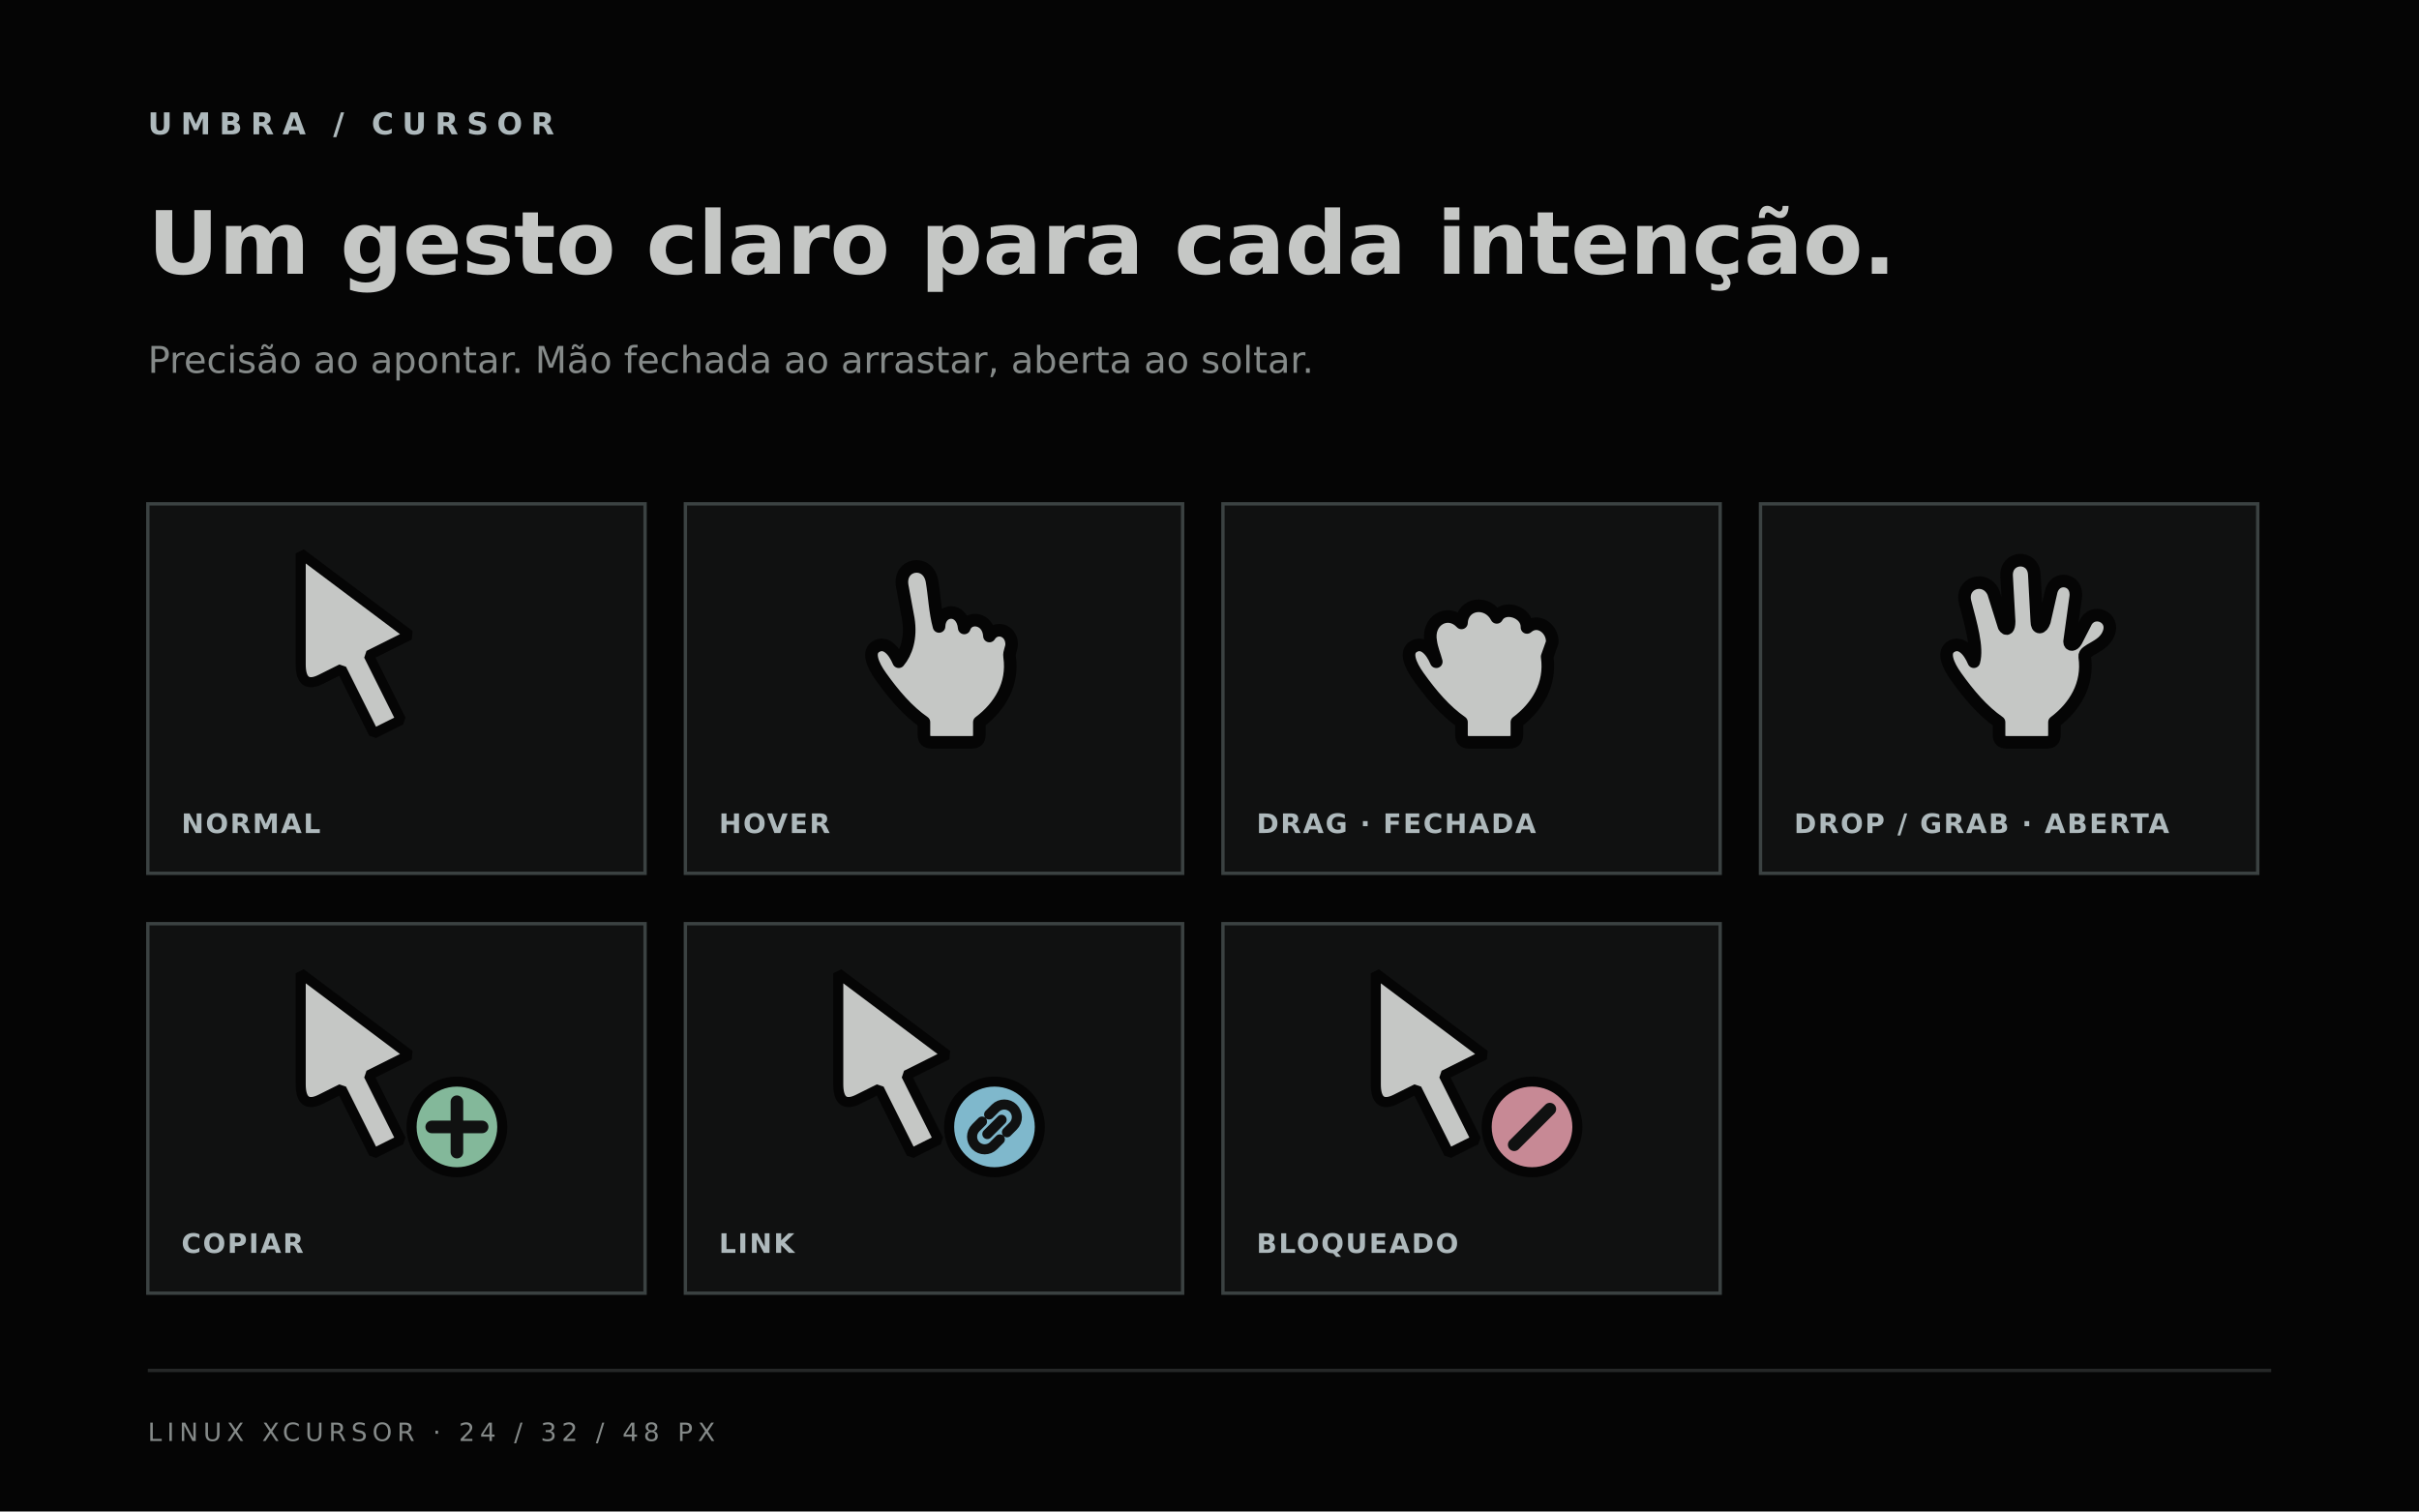
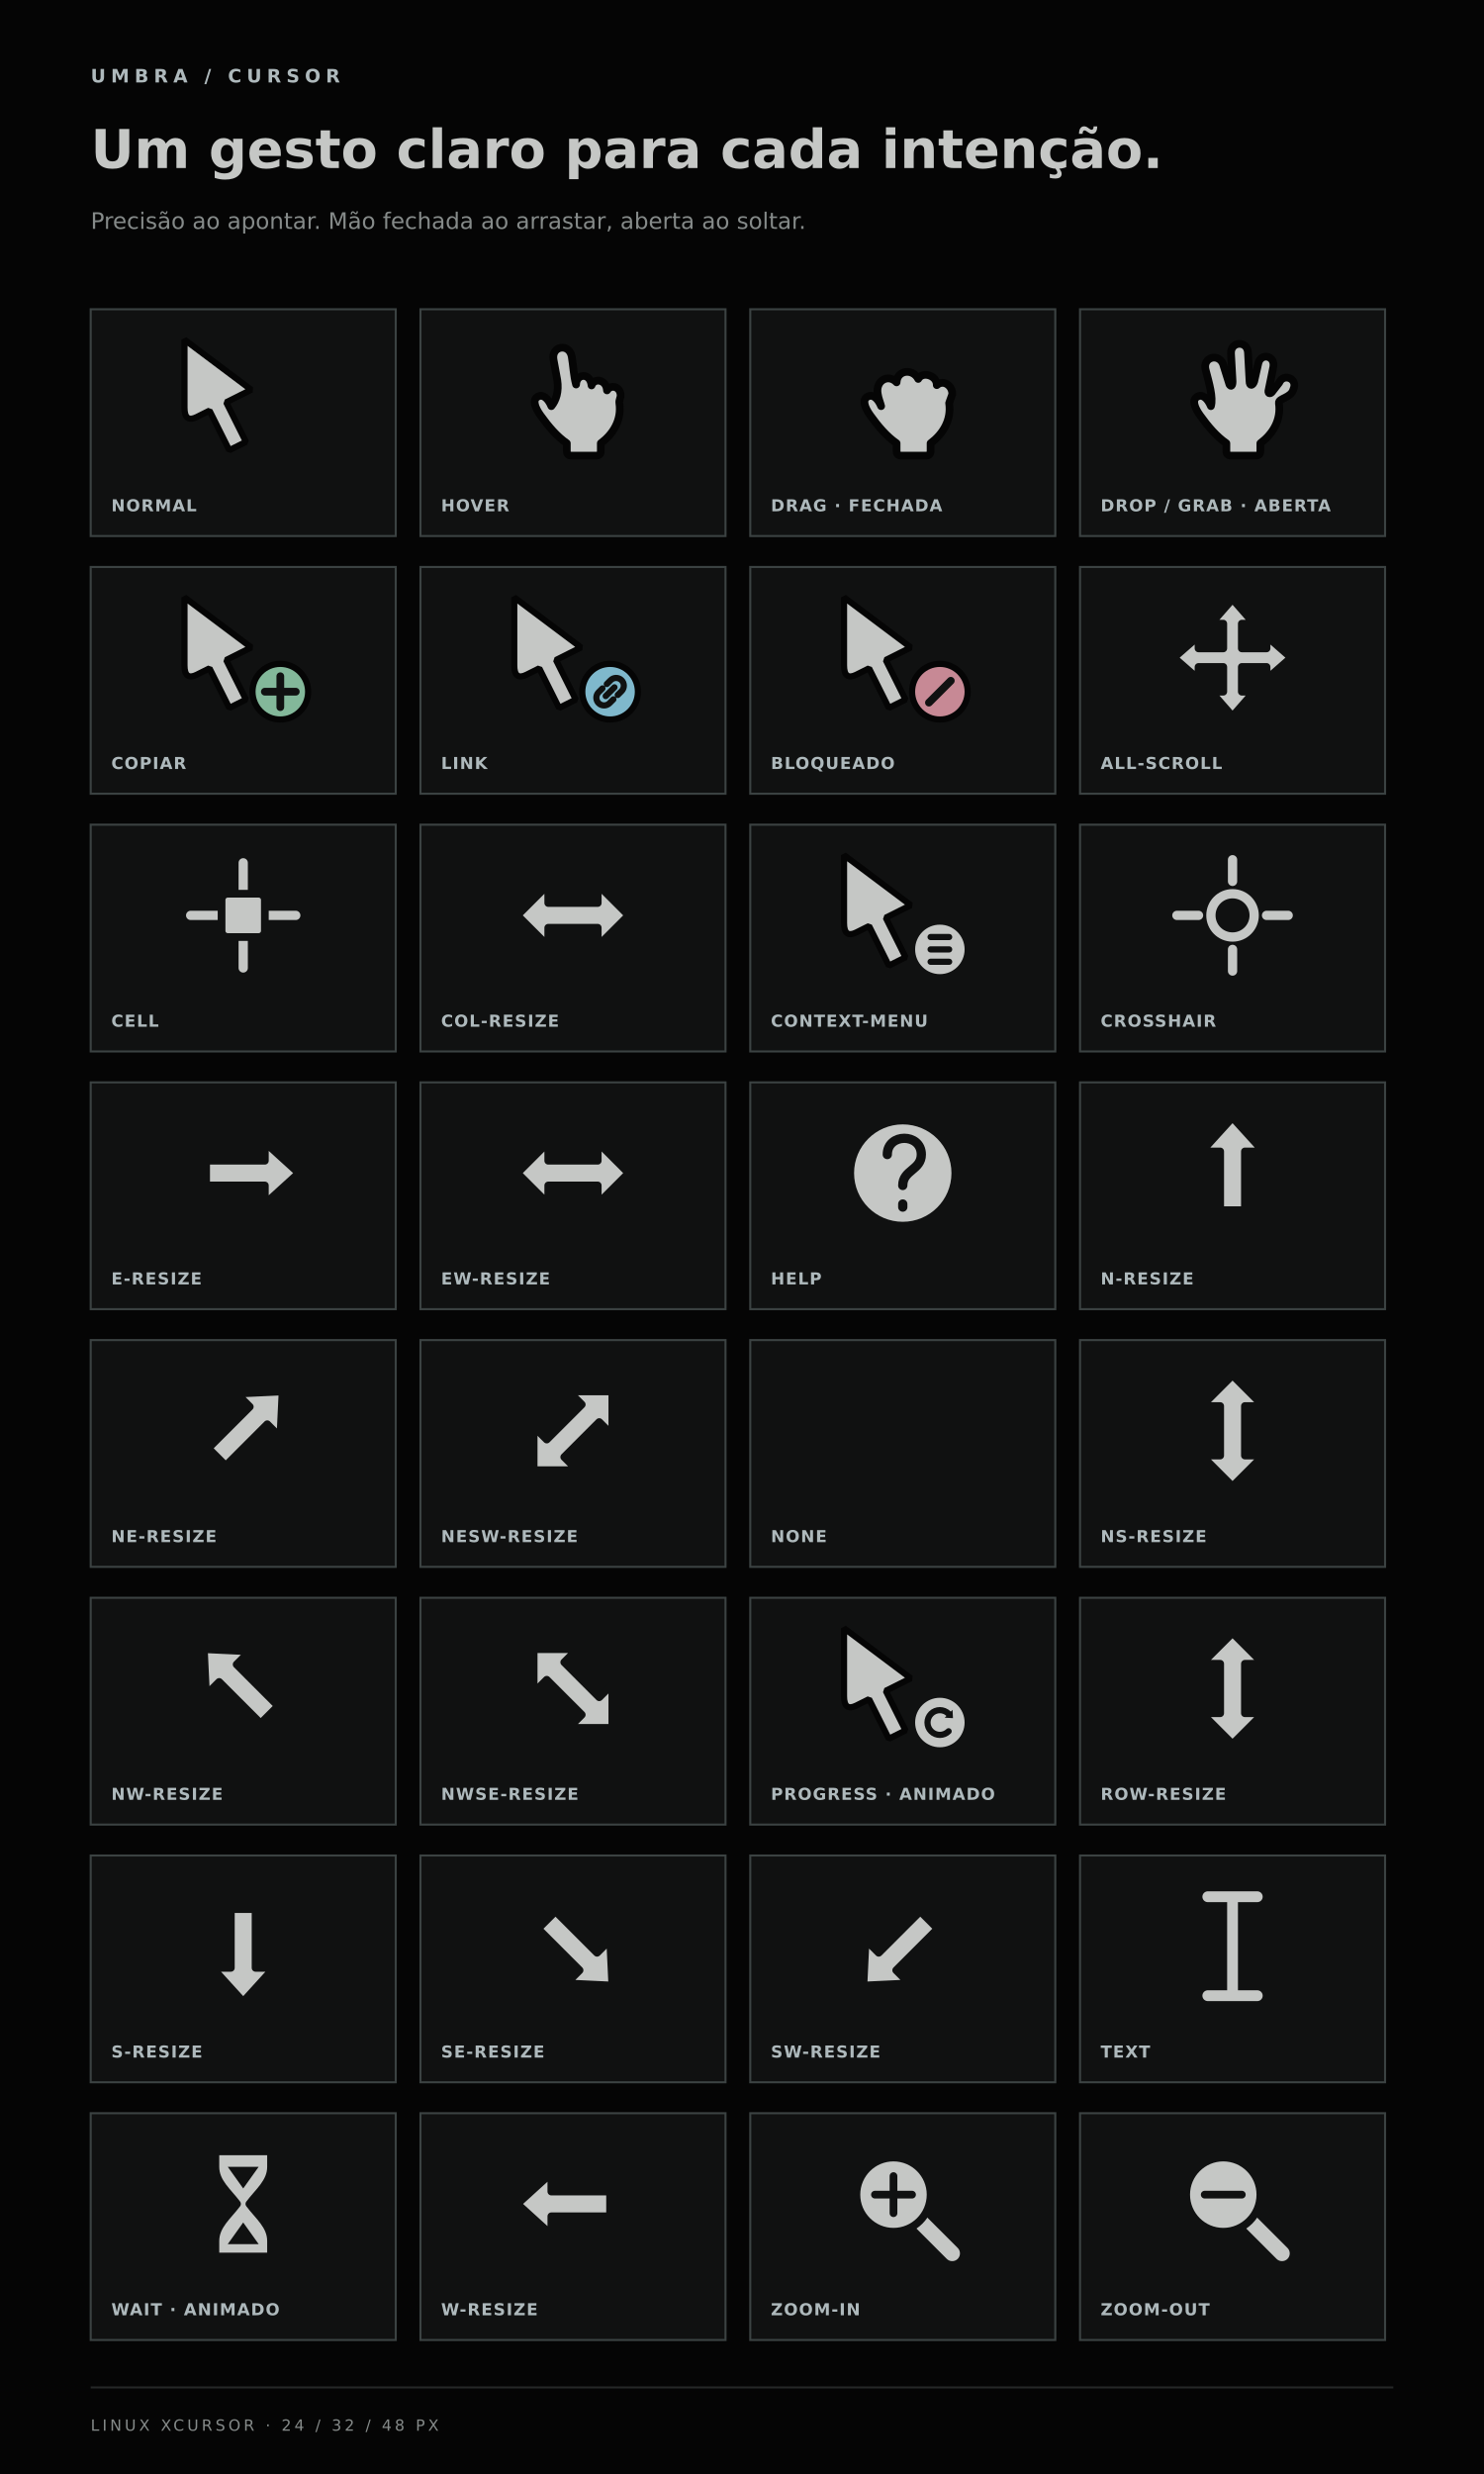
- <svg xmlns="http://www.w3.org/2000/svg" width="1440" height="900" viewBox="0 0 1440 900" role="img" aria-labelledby="title description">
-   <rect width="1440" height="900" fill="#050505" />
+ <svg xmlns="http://www.w3.org/2000/svg" width="1440" height="2400" viewBox="0 0 1440 2400" role="img" aria-labelledby="title description">
+   <rect width="1440" height="2400" fill="#050505" />
  <g font-family="DejaVu Sans, sans-serif">
    <text x="88" y="80" fill="#AEB9BC" font-size="18" font-weight="700" letter-spacing="5">UMBRA / CURSOR</text>
    <text x="88" y="163" fill="#C5C7C5" font-size="52" font-weight="700">Um gesto claro para cada intenção.</text>
    <text x="88" y="222" fill="#858A89" font-size="22">Precisão ao apontar. Mão fechada ao arrastar, aberta ao soltar.</text>
    <g transform="translate(88 300)">
      <rect width="296" height="220" fill="#101111" stroke="#3B4242" stroke-width="2" />
      <g transform="translate(76 16) scale(3)">
        <path d="M5 4.5V26.5Q5 31.5 9 29.5L13.1 27.45 19.5 40.25 24.9 37.55 18.5 24.75 26.6 20.7Z" fill="#101111" stroke="#101111" stroke-linejoin="round" stroke-width="5" />
        <path d="M5 4.5V26.5Q5 31.5 9 29.5L13.1 27.45 19.5 40.25 24.9 37.55 18.5 24.75 26.6 20.7Z" fill="#C5C7C5" stroke="#050505" stroke-linejoin="bevel" stroke-width="2" />
      </g>
      <text x="20" y="196" fill="#AEB9BC" font-size="16" font-weight="700" letter-spacing="1">NORMAL</text>
    </g>
    <g transform="translate(408 300)">
      <rect width="296" height="220" fill="#101111" stroke="#3B4242" stroke-width="2" />
      <g transform="translate(76 16) scale(3)">
        <path d="M17 26C18.5 24.2 19.5 21.3 18.9 17.5L17.7 11C16.9 6.5 22.8 5.5 23.6 10C24.1 12.9 24.2 16.1 25 19C25.1 15.4 29.6 15.1 30 19.3C30.8 16.8 34.8 17.3 35 20.9C36.2 18.9 39.2 19.6 39.4 22.3C39.5 23.3 38.85 24 39 25C39.8 30.5 37 35 33 38V40.5Q33 42 31.5 42H23.5Q22 42 22 40.5V38C18.8 35.8 16 32.5 13.5 29C11.7 26.5 10.8 24 12.5 23C14.3 21.9 16 23.6 17 26Z" fill="#C5C7C5" stroke="#050505" stroke-linejoin="round" stroke-linecap="round" stroke-width="2.5" />
      </g>
      <text x="20" y="196" fill="#AEB9BC" font-size="16" font-weight="700" letter-spacing="1">HOVER</text>
    </g>
    <g transform="translate(728 300)">
      <rect width="296" height="220" fill="#101111" stroke="#3B4242" stroke-width="2" />
      <g transform="translate(76 16) scale(3)">
        <path d="M17 26C16.7 24.8 16.1 23.5 15.9 22C15.1 17.8 19.3 15.4 22 18.3C22.2 14.3 27.2 13.7 29 17.2C30.4 14.6 35.1 16.1 35 19.2C37.3 17.2 40.2 19.6 40 22.2L39 25C39.8 30.5 37 35 33 38V40.5Q33 42 31.5 42H23.5Q22 42 22 40.5V38C18.8 35.8 16 32.5 13.5 29C11.7 26.5 10.8 24 12.5 23C14.3 21.9 16 23.6 17 26Z" fill="#C5C7C5" stroke="#050505" stroke-linejoin="round" stroke-linecap="round" stroke-width="2.5" />
      </g>
      <text x="20" y="196" fill="#AEB9BC" font-size="16" font-weight="700" letter-spacing="1">DRAG · FECHADA</text>
    </g>
    <g transform="translate(1048 300)">
      <rect width="296" height="220" fill="#101111" stroke="#3B4242" stroke-width="2" />
      <g transform="translate(76 16) scale(3)">
-         <path d="M17 26C17.8 23.2 16.4 18.5 15.3 14.3C14.2 10.3 19.3 8.7 20.9 12.3L23 19C23.5 19.8 24 19.5 24 18L23.5 9C23.3 5 28.8 4.7 29 8.7L29.5 18C29.5 19.5 30.5 19.5 31 18L32.3 12.3C33 8.7 37.8 9.5 37.2 13.3L36 22C36 22.8 36.8 22.8 37.3 21.9L39.1 18.4C40.5 15.2 45.2 17.1 43.7 20.5C42.6 23.2 38.8 23.6 39 25C39.8 30.5 37 35 33 38V40.5Q33 42 31.5 42H23.5Q22 42 22 40.5V38C18.8 35.8 16 32.5 13.5 29C11.7 26.5 10.8 24 12.5 23C14.3 21.9 16 23.6 17 26Z" fill="#C5C7C5" stroke="#050505" stroke-linejoin="round" stroke-linecap="round" stroke-width="2.5" />
+         <path d="M17 26C17.8 23.2 16.4 18.5 15.3 14.3C14.2 10.3 19.3 8.7 20.9 12.3L23 19C23.5 19.8 24 19.5 24 18L23.5 9C23.3 5 28.8 4.7 29 8.7L29.5 18C29.5 19.5 30.5 19.5 31 18L32.3 12.3C33 8.7 37.8 9.5 37.2 13.3L35.6 21.1C35.5 22 36.3 22.2 37 21.1L39.1 18.4C40.5 15.2 45.2 17.1 43.7 20.5C43 23.4 38.8 23.4 39 25C39.8 30.5 37 35 33 38V40.5Q33 42 31.5 42H23.5Q22 42 22 40.5V38C18.8 35.8 16 32.5 13.5 29C11.7 26.5 10.8 24 12.5 23C14.3 21.9 16 23.6 17 26Z" fill="#C5C7C5" stroke="#050505" stroke-linejoin="round" stroke-linecap="round" stroke-width="2.5" />
      </g>
      <text x="20" y="196" fill="#AEB9BC" font-size="16" font-weight="700" letter-spacing="1">DROP / GRAB · ABERTA</text>
    </g>
    <g transform="translate(88 550)">
      <rect width="296" height="220" fill="#101111" stroke="#3B4242" stroke-width="2" />
      <g transform="translate(76 16) scale(3)">
        <path d="M5 4.5V26.5Q5 31.5 9 29.5L13.1 27.45 19.5 40.25 24.9 37.55 18.5 24.75 26.6 20.7Z" fill="#101111" stroke="#101111" stroke-linejoin="round" stroke-width="5" />
        <path d="M5 4.5V26.5Q5 31.5 9 29.5L13.1 27.45 19.5 40.25 24.9 37.55 18.5 24.75 26.6 20.7Z" fill="#C5C7C5" stroke="#050505" stroke-linejoin="bevel" stroke-width="2" />
        <g transform="translate(36 35)">
          <circle r="9" fill="#83B89A" stroke="#050505" stroke-width="2" />
          <g fill="none" stroke="#101111" stroke-linecap="round">
            <path d="M0-5V5M-5 0H5" stroke-width="2.5" />
          </g>
        </g>
      </g>
      <text x="20" y="196" fill="#AEB9BC" font-size="16" font-weight="700" letter-spacing="1">COPIAR</text>
    </g>
    <g transform="translate(408 550)">
      <rect width="296" height="220" fill="#101111" stroke="#3B4242" stroke-width="2" />
      <g transform="translate(76 16) scale(3)">
        <path d="M5 4.5V26.5Q5 31.5 9 29.5L13.1 27.45 19.5 40.25 24.9 37.55 18.5 24.75 26.6 20.7Z" fill="#101111" stroke="#101111" stroke-linejoin="round" stroke-width="5" />
        <path d="M5 4.5V26.5Q5 31.5 9 29.5L13.1 27.45 19.5 40.25 24.9 37.55 18.5 24.75 26.6 20.7Z" fill="#C5C7C5" stroke="#050505" stroke-linejoin="bevel" stroke-width="2" />
        <g transform="translate(36 35)">
          <circle r="9" fill="#7FB8CC" stroke="#050505" stroke-width="2" />
          <g fill="none" stroke="#101111" stroke-linecap="round">
            <g transform="rotate(-45)">
              <path d="M-1-2.5h-1.75a2.5 2.5 0 0 0 0 5H-1M1-2.5h1.75a2.5 2.5 0 0 1 0 5H1M-2 0H2" stroke-width="2" />
            </g>
          </g>
        </g>
      </g>
      <text x="20" y="196" fill="#AEB9BC" font-size="16" font-weight="700" letter-spacing="1">LINK</text>
    </g>
    <g transform="translate(728 550)">
      <rect width="296" height="220" fill="#101111" stroke="#3B4242" stroke-width="2" />
      <g transform="translate(76 16) scale(3)">
        <path d="M5 4.5V26.5Q5 31.5 9 29.5L13.1 27.45 19.5 40.25 24.9 37.55 18.5 24.75 26.6 20.7Z" fill="#101111" stroke="#101111" stroke-linejoin="round" stroke-width="5" />
        <path d="M5 4.5V26.5Q5 31.5 9 29.5L13.1 27.45 19.5 40.25 24.9 37.55 18.5 24.75 26.6 20.7Z" fill="#C5C7C5" stroke="#050505" stroke-linejoin="bevel" stroke-width="2" />
        <g transform="translate(36 35)">
          <circle r="9" fill="#C78995" stroke="#050505" stroke-width="2" />
          <g fill="none" stroke="#101111" stroke-linecap="round">
            <path d="m-3.536 3.536 7.071-7.071" stroke-width="2.5" />
          </g>
        </g>
      </g>
      <text x="20" y="196" fill="#AEB9BC" font-size="16" font-weight="700" letter-spacing="1">BLOQUEADO</text>
    </g>
-     <path d="M88 816H1352" stroke="#252727" stroke-width="2" />
-     <text x="88" y="858" fill="#858A89" font-size="15" letter-spacing="3">LINUX XCURSOR · 24 / 32 / 48 PX</text>
+     <g transform="translate(1048 550)">
+       <rect width="296" height="220" fill="#101111" stroke="#3B4242" stroke-width="2" />
+       <g transform="translate(76 16) scale(3)">
+         <g fill="#C5C7C5" stroke="#101111" stroke-width="2.5" stroke-linejoin="round">
+           <path d="M24 5 31 13H27V21H35V17L43 24 35 31V27H27V35H31L24 43 17 35H21V27H13V31L5 24 13 17V21H21V13H17Z" />
+         </g>
+       </g>
+       <text x="20" y="196" fill="#AEB9BC" font-size="16" font-weight="700" letter-spacing="1">ALL-SCROLL</text>
+     </g>
+     <g transform="translate(88 800)">
+       <rect width="296" height="220" fill="#101111" stroke="#3B4242" stroke-width="2" />
+       <g transform="translate(76 16) scale(3)">
+         <g fill="none" stroke-linejoin="round" stroke-linecap="round">
+           <g stroke="#101111" stroke-width="5.5">
+             <path d="M24 7V17M24 31V41M7 24H17M31 24H41" />
+           </g>
+           <g stroke="#C5C7C5" stroke-width="3">
+             <path d="M24 7V17M24 31V41M7 24H17M31 24H41" />
+           </g>
+         </g>
+         <g fill="#C5C7C5" stroke="#101111" stroke-width="2.5" stroke-linejoin="round">
+           <rect x="17" y="17" width="14" height="14" rx="2" />
+         </g>
+       </g>
+       <text x="20" y="196" fill="#AEB9BC" font-size="16" font-weight="700" letter-spacing="1">CELL</text>
+     </g>
+     <g transform="translate(408 800)">
+       <rect width="296" height="220" fill="#101111" stroke="#3B4242" stroke-width="2" />
+       <g transform="translate(76 16) scale(3)">
+         <g fill="#C5C7C5" stroke="#101111" stroke-width="2.5" stroke-linejoin="round">
+           <path transform="rotate(0 24 24)" d="M6 24 16 14V20H32V14L42 24 32 34V28H16V34Z" />
+         </g>
+       </g>
+       <text x="20" y="196" fill="#AEB9BC" font-size="16" font-weight="700" letter-spacing="1">COL-RESIZE</text>
+     </g>
+     <g transform="translate(728 800)">
+       <rect width="296" height="220" fill="#101111" stroke="#3B4242" stroke-width="2" />
+       <g transform="translate(76 16) scale(3)">
+         <path d="M5 4.5V26.5Q5 31.5 9 29.5L13.1 27.45 19.5 40.25 24.9 37.55 18.5 24.75 26.6 20.7Z" fill="#101111" stroke="#101111" stroke-linejoin="round" stroke-width="5" />
+         <path d="M5 4.5V26.5Q5 31.5 9 29.5L13.1 27.45 19.5 40.25 24.9 37.55 18.5 24.75 26.6 20.7Z" fill="#C5C7C5" stroke="#050505" stroke-linejoin="bevel" stroke-width="2" />
+         <g transform="translate(36 35)">
+           <circle r="9" fill="#C5C7C5" stroke="#101111" stroke-width="2" />
+           <g fill="none" stroke="#101111" stroke-width="2" stroke-linecap="round" stroke-linejoin="round">
+             <path d="M-3-4H3M-3 0H3M-3 4H3" />
+           </g>
+         </g>
+       </g>
+       <text x="20" y="196" fill="#AEB9BC" font-size="16" font-weight="700" letter-spacing="1">CONTEXT-MENU</text>
+     </g>
+     <g transform="translate(1048 800)">
+       <rect width="296" height="220" fill="#101111" stroke="#3B4242" stroke-width="2" />
+       <g transform="translate(76 16) scale(3)">
+         <g fill="none" stroke-linejoin="round" stroke-linecap="round">
+           <g stroke="#101111" stroke-width="5.5">
+             <circle cx="24" cy="24" r="7" />
+             <path d="M24 6V13M24 35V42M6 24H13M35 24H42" />
+           </g>
+           <g stroke="#C5C7C5" stroke-width="3">
+             <circle cx="24" cy="24" r="7" />
+             <path d="M24 6V13M24 35V42M6 24H13M35 24H42" />
+           </g>
+         </g>
+       </g>
+       <text x="20" y="196" fill="#AEB9BC" font-size="16" font-weight="700" letter-spacing="1">CROSSHAIR</text>
+     </g>
+     <g transform="translate(88 1050)">
+       <rect width="296" height="220" fill="#101111" stroke="#3B4242" stroke-width="2" />
+       <g transform="translate(76 16) scale(3)">
+         <g fill="#C5C7C5" stroke="#101111" stroke-width="2.5" stroke-linejoin="round">
+           <path transform="rotate(90 24 24)" d="M24 6 34 17H28V36H20V17H14Z" />
+         </g>
+       </g>
+       <text x="20" y="196" fill="#AEB9BC" font-size="16" font-weight="700" letter-spacing="1">E-RESIZE</text>
+     </g>
+     <g transform="translate(408 1050)">
+       <rect width="296" height="220" fill="#101111" stroke="#3B4242" stroke-width="2" />
+       <g transform="translate(76 16) scale(3)">
+         <g fill="#C5C7C5" stroke="#101111" stroke-width="2.5" stroke-linejoin="round">
+           <path transform="rotate(0 24 24)" d="M6 24 16 14V20H32V14L42 24 32 34V28H16V34Z" />
+         </g>
+       </g>
+       <text x="20" y="196" fill="#AEB9BC" font-size="16" font-weight="700" letter-spacing="1">EW-RESIZE</text>
+     </g>
+     <g transform="translate(728 1050)">
+       <rect width="296" height="220" fill="#101111" stroke="#3B4242" stroke-width="2" />
+       <g transform="translate(76 16) scale(3)">
+         <g fill="#C5C7C5" stroke="#101111" stroke-width="2.5" stroke-linejoin="round">
+           <circle cx="24" cy="24" r="17" />
+         </g>
+         <path d="M19 18C19 11 30 11 30 18C30 23 24 23 24 28M24 34V35" fill="none" stroke="#101111" stroke-width="3" stroke-linecap="round" />
+       </g>
+       <text x="20" y="196" fill="#AEB9BC" font-size="16" font-weight="700" letter-spacing="1">HELP</text>
+     </g>
+     <g transform="translate(1048 1050)">
+       <rect width="296" height="220" fill="#101111" stroke="#3B4242" stroke-width="2" />
+       <g transform="translate(76 16) scale(3)">
+         <g fill="#C5C7C5" stroke="#101111" stroke-width="2.5" stroke-linejoin="round">
+           <path transform="rotate(0 24 24)" d="M24 6 34 17H28V36H20V17H14Z" />
+         </g>
+       </g>
+       <text x="20" y="196" fill="#AEB9BC" font-size="16" font-weight="700" letter-spacing="1">N-RESIZE</text>
+     </g>
+     <g transform="translate(88 1300)">
+       <rect width="296" height="220" fill="#101111" stroke="#3B4242" stroke-width="2" />
+       <g transform="translate(76 16) scale(3)">
+         <g fill="#C5C7C5" stroke="#101111" stroke-width="2.5" stroke-linejoin="round">
+           <path transform="rotate(45 24 24)" d="M24 6 34 17H28V36H20V17H14Z" />
+         </g>
+       </g>
+       <text x="20" y="196" fill="#AEB9BC" font-size="16" font-weight="700" letter-spacing="1">NE-RESIZE</text>
+     </g>
+     <g transform="translate(408 1300)">
+       <rect width="296" height="220" fill="#101111" stroke="#3B4242" stroke-width="2" />
+       <g transform="translate(76 16) scale(3)">
+         <g fill="#C5C7C5" stroke="#101111" stroke-width="2.5" stroke-linejoin="round">
+           <path transform="rotate(-45 24 24)" d="M6 24 16 14V20H32V14L42 24 32 34V28H16V34Z" />
+         </g>
+       </g>
+       <text x="20" y="196" fill="#AEB9BC" font-size="16" font-weight="700" letter-spacing="1">NESW-RESIZE</text>
+     </g>
+     <g transform="translate(728 1300)">
+       <rect width="296" height="220" fill="#101111" stroke="#3B4242" stroke-width="2" />
+       <g transform="translate(76 16) scale(3)">
+ 
+ </g>
+       <text x="20" y="196" fill="#AEB9BC" font-size="16" font-weight="700" letter-spacing="1">NONE</text>
+     </g>
+     <g transform="translate(1048 1300)">
+       <rect width="296" height="220" fill="#101111" stroke="#3B4242" stroke-width="2" />
+       <g transform="translate(76 16) scale(3)">
+         <g fill="#C5C7C5" stroke="#101111" stroke-width="2.5" stroke-linejoin="round">
+           <path transform="rotate(90 24 24)" d="M6 24 16 14V20H32V14L42 24 32 34V28H16V34Z" />
+         </g>
+       </g>
+       <text x="20" y="196" fill="#AEB9BC" font-size="16" font-weight="700" letter-spacing="1">NS-RESIZE</text>
+     </g>
+     <g transform="translate(88 1550)">
+       <rect width="296" height="220" fill="#101111" stroke="#3B4242" stroke-width="2" />
+       <g transform="translate(76 16) scale(3)">
+         <g fill="#C5C7C5" stroke="#101111" stroke-width="2.5" stroke-linejoin="round">
+           <path transform="rotate(-45 24 24)" d="M24 6 34 17H28V36H20V17H14Z" />
+         </g>
+       </g>
+       <text x="20" y="196" fill="#AEB9BC" font-size="16" font-weight="700" letter-spacing="1">NW-RESIZE</text>
+     </g>
+     <g transform="translate(408 1550)">
+       <rect width="296" height="220" fill="#101111" stroke="#3B4242" stroke-width="2" />
+       <g transform="translate(76 16) scale(3)">
+         <g fill="#C5C7C5" stroke="#101111" stroke-width="2.5" stroke-linejoin="round">
+           <path transform="rotate(45 24 24)" d="M6 24 16 14V20H32V14L42 24 32 34V28H16V34Z" />
+         </g>
+       </g>
+       <text x="20" y="196" fill="#AEB9BC" font-size="16" font-weight="700" letter-spacing="1">NWSE-RESIZE</text>
+     </g>
+     <g transform="translate(728 1550)">
+       <rect width="296" height="220" fill="#101111" stroke="#3B4242" stroke-width="2" />
+       <g transform="translate(76 16) scale(3)">
+         <path d="M5 4.5V26.5Q5 31.5 9 29.5L13.1 27.45 19.5 40.25 24.9 37.55 18.5 24.75 26.6 20.7Z" fill="#101111" stroke="#101111" stroke-linejoin="round" stroke-width="5" />
+         <path d="M5 4.5V26.5Q5 31.5 9 29.5L13.1 27.45 19.5 40.25 24.9 37.55 18.5 24.75 26.6 20.7Z" fill="#C5C7C5" stroke="#050505" stroke-linejoin="bevel" stroke-width="2" />
+         <g transform="translate(36 35)">
+           <circle r="9" fill="#C5C7C5" stroke="#101111" stroke-width="2" />
+           <g fill="none" stroke="#101111" stroke-width="2" stroke-linecap="round" stroke-linejoin="round">
+             <path d="M2.828 2.828A4 4 0 1 1 2.828-2.828" />
+             <path d="M4.242-1.414 1.555-1.555 4.101-4.101Z" fill="#101111" stroke="none" />
+           </g>
+         </g>
+       </g>
+       <text x="20" y="196" fill="#AEB9BC" font-size="16" font-weight="700" letter-spacing="1">PROGRESS · ANIMADO</text>
+     </g>
+     <g transform="translate(1048 1550)">
+       <rect width="296" height="220" fill="#101111" stroke="#3B4242" stroke-width="2" />
+       <g transform="translate(76 16) scale(3)">
+         <g fill="#C5C7C5" stroke="#101111" stroke-width="2.5" stroke-linejoin="round">
+           <path transform="rotate(90 24 24)" d="M6 24 16 14V20H32V14L42 24 32 34V28H16V34Z" />
+         </g>
+       </g>
+       <text x="20" y="196" fill="#AEB9BC" font-size="16" font-weight="700" letter-spacing="1">ROW-RESIZE</text>
+     </g>
+     <g transform="translate(88 1800)">
+       <rect width="296" height="220" fill="#101111" stroke="#3B4242" stroke-width="2" />
+       <g transform="translate(76 16) scale(3)">
+         <g fill="#C5C7C5" stroke="#101111" stroke-width="2.5" stroke-linejoin="round">
+           <path transform="rotate(180 24 24)" d="M24 6 34 17H28V36H20V17H14Z" />
+         </g>
+       </g>
+       <text x="20" y="196" fill="#AEB9BC" font-size="16" font-weight="700" letter-spacing="1">S-RESIZE</text>
+     </g>
+     <g transform="translate(408 1800)">
+       <rect width="296" height="220" fill="#101111" stroke="#3B4242" stroke-width="2" />
+       <g transform="translate(76 16) scale(3)">
+         <g fill="#C5C7C5" stroke="#101111" stroke-width="2.5" stroke-linejoin="round">
+           <path transform="rotate(135 24 24)" d="M24 6 34 17H28V36H20V17H14Z" />
+         </g>
+       </g>
+       <text x="20" y="196" fill="#AEB9BC" font-size="16" font-weight="700" letter-spacing="1">SE-RESIZE</text>
+     </g>
+     <g transform="translate(728 1800)">
+       <rect width="296" height="220" fill="#101111" stroke="#3B4242" stroke-width="2" />
+       <g transform="translate(76 16) scale(3)">
+         <g fill="#C5C7C5" stroke="#101111" stroke-width="2.5" stroke-linejoin="round">
+           <path transform="rotate(-135 24 24)" d="M24 6 34 17H28V36H20V17H14Z" />
+         </g>
+       </g>
+       <text x="20" y="196" fill="#AEB9BC" font-size="16" font-weight="700" letter-spacing="1">SW-RESIZE</text>
+     </g>
+     <g transform="translate(1048 1800)">
+       <rect width="296" height="220" fill="#101111" stroke="#3B4242" stroke-width="2" />
+       <g transform="translate(76 16) scale(3)">
+         <g fill="none" stroke-linejoin="round" stroke-linecap="round">
+           <g stroke="#101111" stroke-width="6">
+             <path d="M16 8H32M24 8V40M16 40H32" />
+           </g>
+           <g stroke="#C5C7C5" stroke-width="3.5">
+             <path d="M16 8H32M24 8V40M16 40H32" />
+           </g>
+         </g>
+       </g>
+       <text x="20" y="196" fill="#AEB9BC" font-size="16" font-weight="700" letter-spacing="1">TEXT</text>
+     </g>
+     <g transform="translate(88 2050)">
+       <rect width="296" height="220" fill="#101111" stroke="#3B4242" stroke-width="2" />
+       <g transform="translate(76 16) scale(3)">
+         <g fill="#C5C7C5" stroke="#101111" stroke-width="2.5" stroke-linejoin="round">
+           <path d="M15 7H33V12C33 17 29 20 26 24C29 28 33 31 33 36V41H15V36C15 31 19 28 22 24C19 20 15 17 15 12Z" />
+         </g>
+         <path d="M19 12H29L24 19ZM19 37 24 30 29 37Z" fill="#101111" />
+       </g>
+       <text x="20" y="196" fill="#AEB9BC" font-size="16" font-weight="700" letter-spacing="1">WAIT · ANIMADO</text>
+     </g>
+     <g transform="translate(408 2050)">
+       <rect width="296" height="220" fill="#101111" stroke="#3B4242" stroke-width="2" />
+       <g transform="translate(76 16) scale(3)">
+         <g fill="#C5C7C5" stroke="#101111" stroke-width="2.5" stroke-linejoin="round">
+           <path transform="rotate(-90 24 24)" d="M24 6 34 17H28V36H20V17H14Z" />
+         </g>
+       </g>
+       <text x="20" y="196" fill="#AEB9BC" font-size="16" font-weight="700" letter-spacing="1">W-RESIZE</text>
+     </g>
+     <g transform="translate(728 2050)">
+       <rect width="296" height="220" fill="#101111" stroke="#3B4242" stroke-width="2" />
+       <g transform="translate(76 16) scale(3)">
+         <g fill="none" stroke-linejoin="round" stroke-linecap="round">
+           <g stroke="#101111" stroke-width="7.5">
+             <path d="M30 30 40 40" />
+           </g>
+           <g stroke="#C5C7C5" stroke-width="5">
+             <path d="M30 30 40 40" />
+           </g>
+         </g>
+         <g fill="#C5C7C5" stroke="#101111" stroke-width="2.5" stroke-linejoin="round">
+           <circle cx="21" cy="21" r="12" />
+         </g>
+         <path d="M21 15V27M15 21H27" stroke="#101111" stroke-width="2.5" stroke-linecap="round" />
+       </g>
+       <text x="20" y="196" fill="#AEB9BC" font-size="16" font-weight="700" letter-spacing="1">ZOOM-IN</text>
+     </g>
+     <g transform="translate(1048 2050)">
+       <rect width="296" height="220" fill="#101111" stroke="#3B4242" stroke-width="2" />
+       <g transform="translate(76 16) scale(3)">
+         <g fill="none" stroke-linejoin="round" stroke-linecap="round">
+           <g stroke="#101111" stroke-width="7.5">
+             <path d="M30 30 40 40" />
+           </g>
+           <g stroke="#C5C7C5" stroke-width="5">
+             <path d="M30 30 40 40" />
+           </g>
+         </g>
+         <g fill="#C5C7C5" stroke="#101111" stroke-width="2.5" stroke-linejoin="round">
+           <circle cx="21" cy="21" r="12" />
+         </g>
+         <path d="M15 21H27" stroke="#101111" stroke-width="2.5" stroke-linecap="round" />
+       </g>
+       <text x="20" y="196" fill="#AEB9BC" font-size="16" font-weight="700" letter-spacing="1">ZOOM-OUT</text>
+     </g>
+     <path d="M88 2316H1352" stroke="#252727" stroke-width="2" />
+     <text x="88" y="2358" fill="#858A89" font-size="15" letter-spacing="3">LINUX XCURSOR · 24 / 32 / 48 PX</text>
  </g>
</svg>
